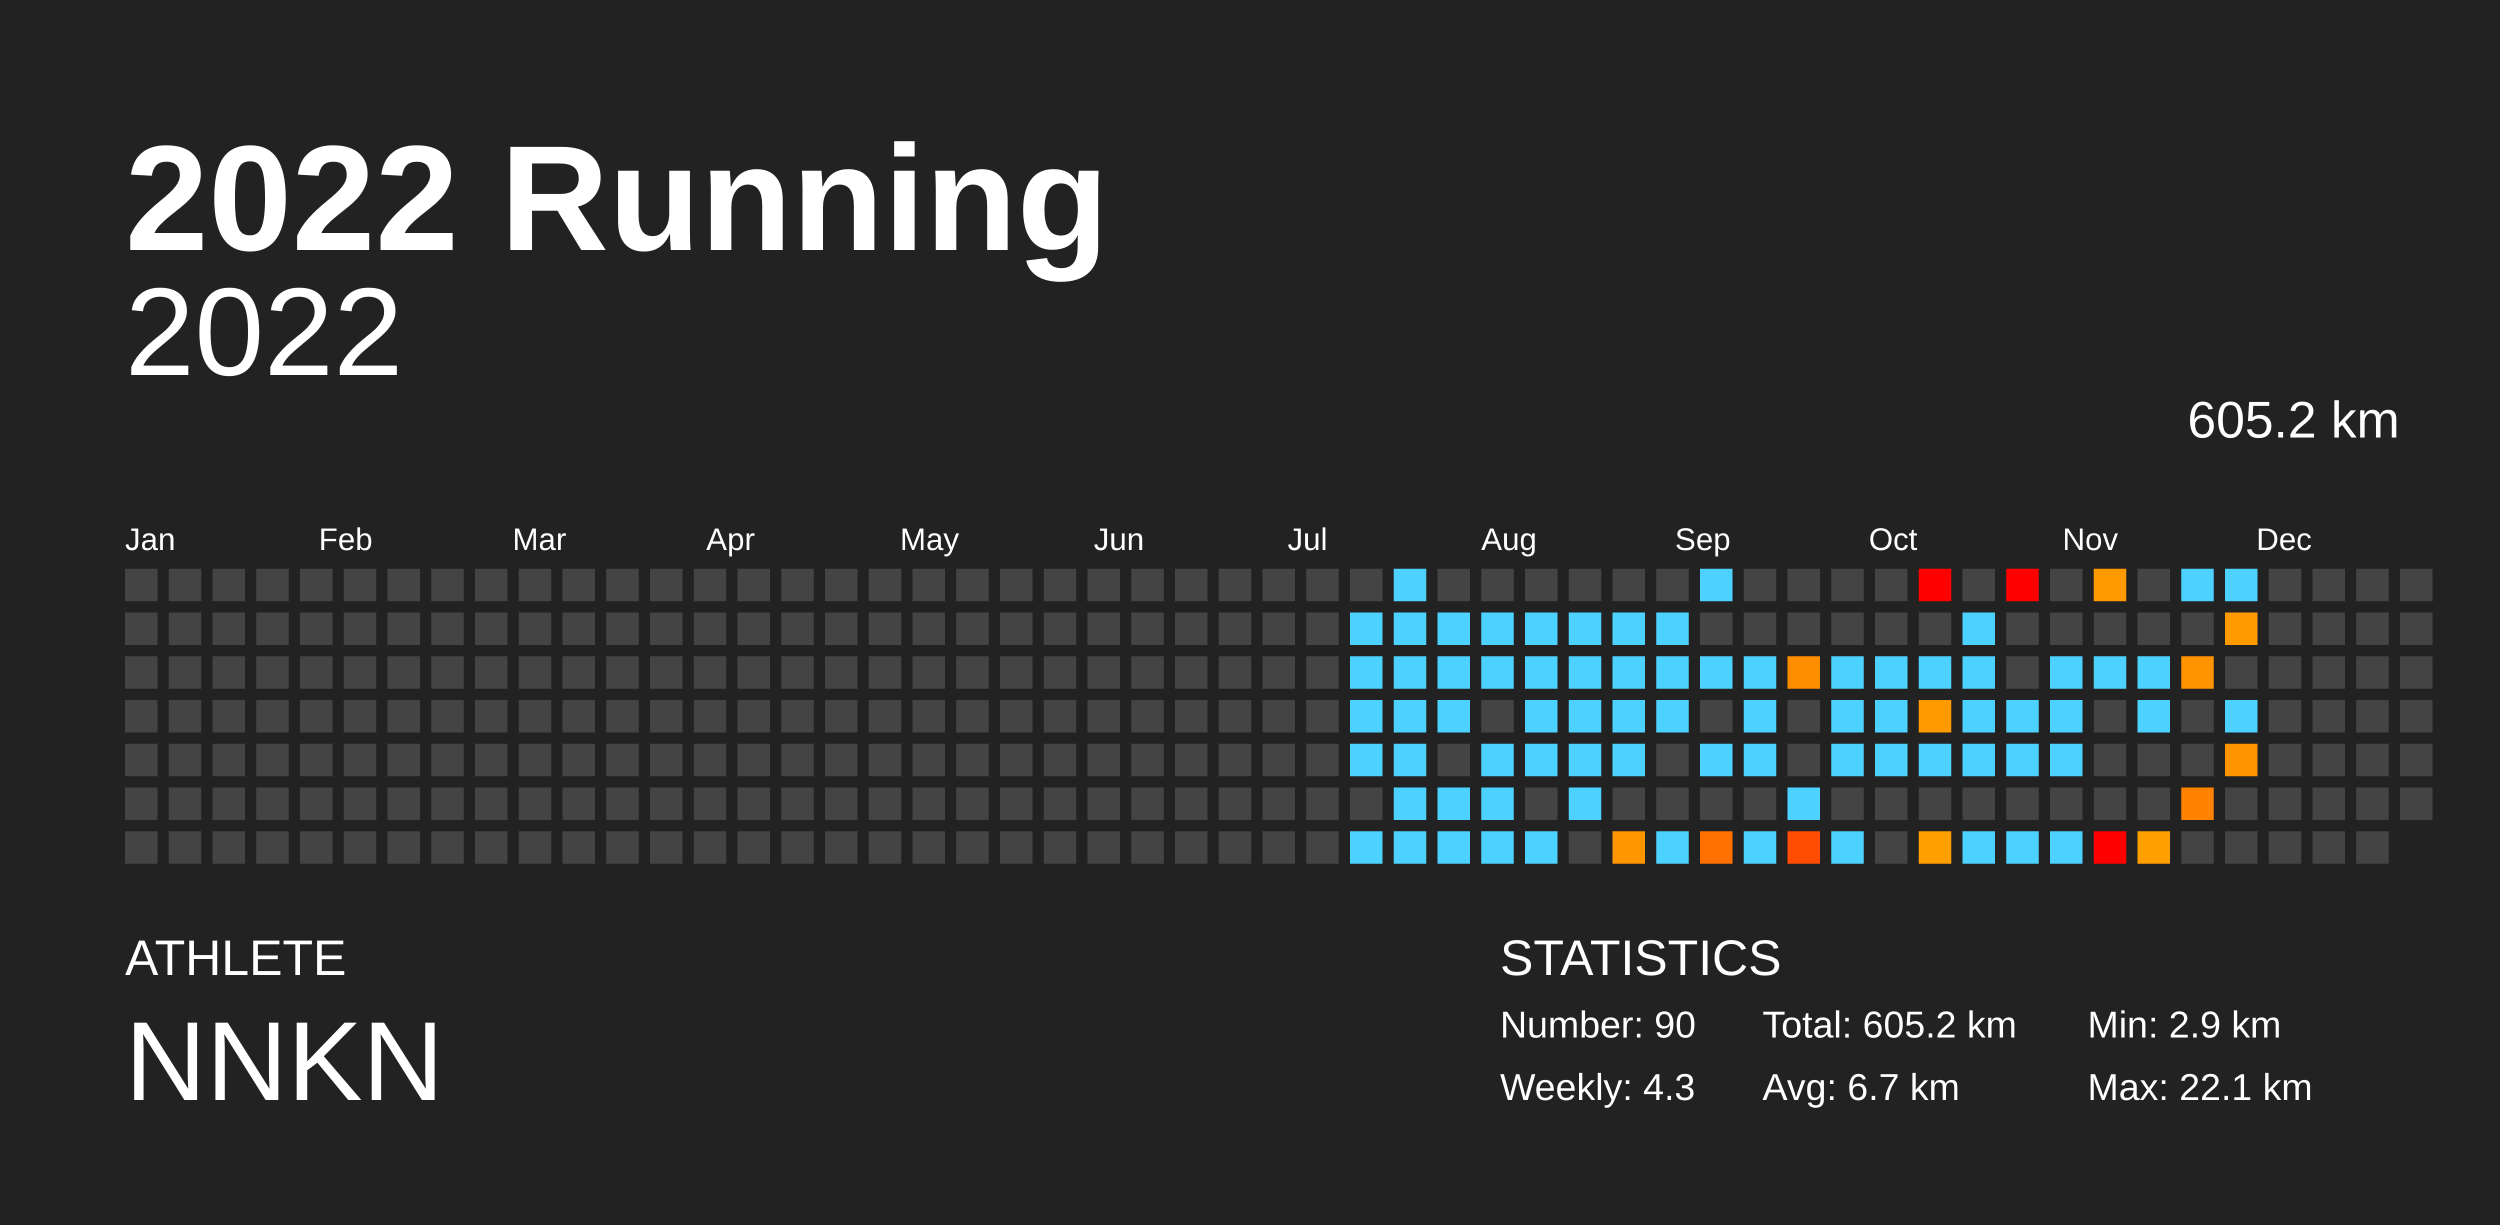
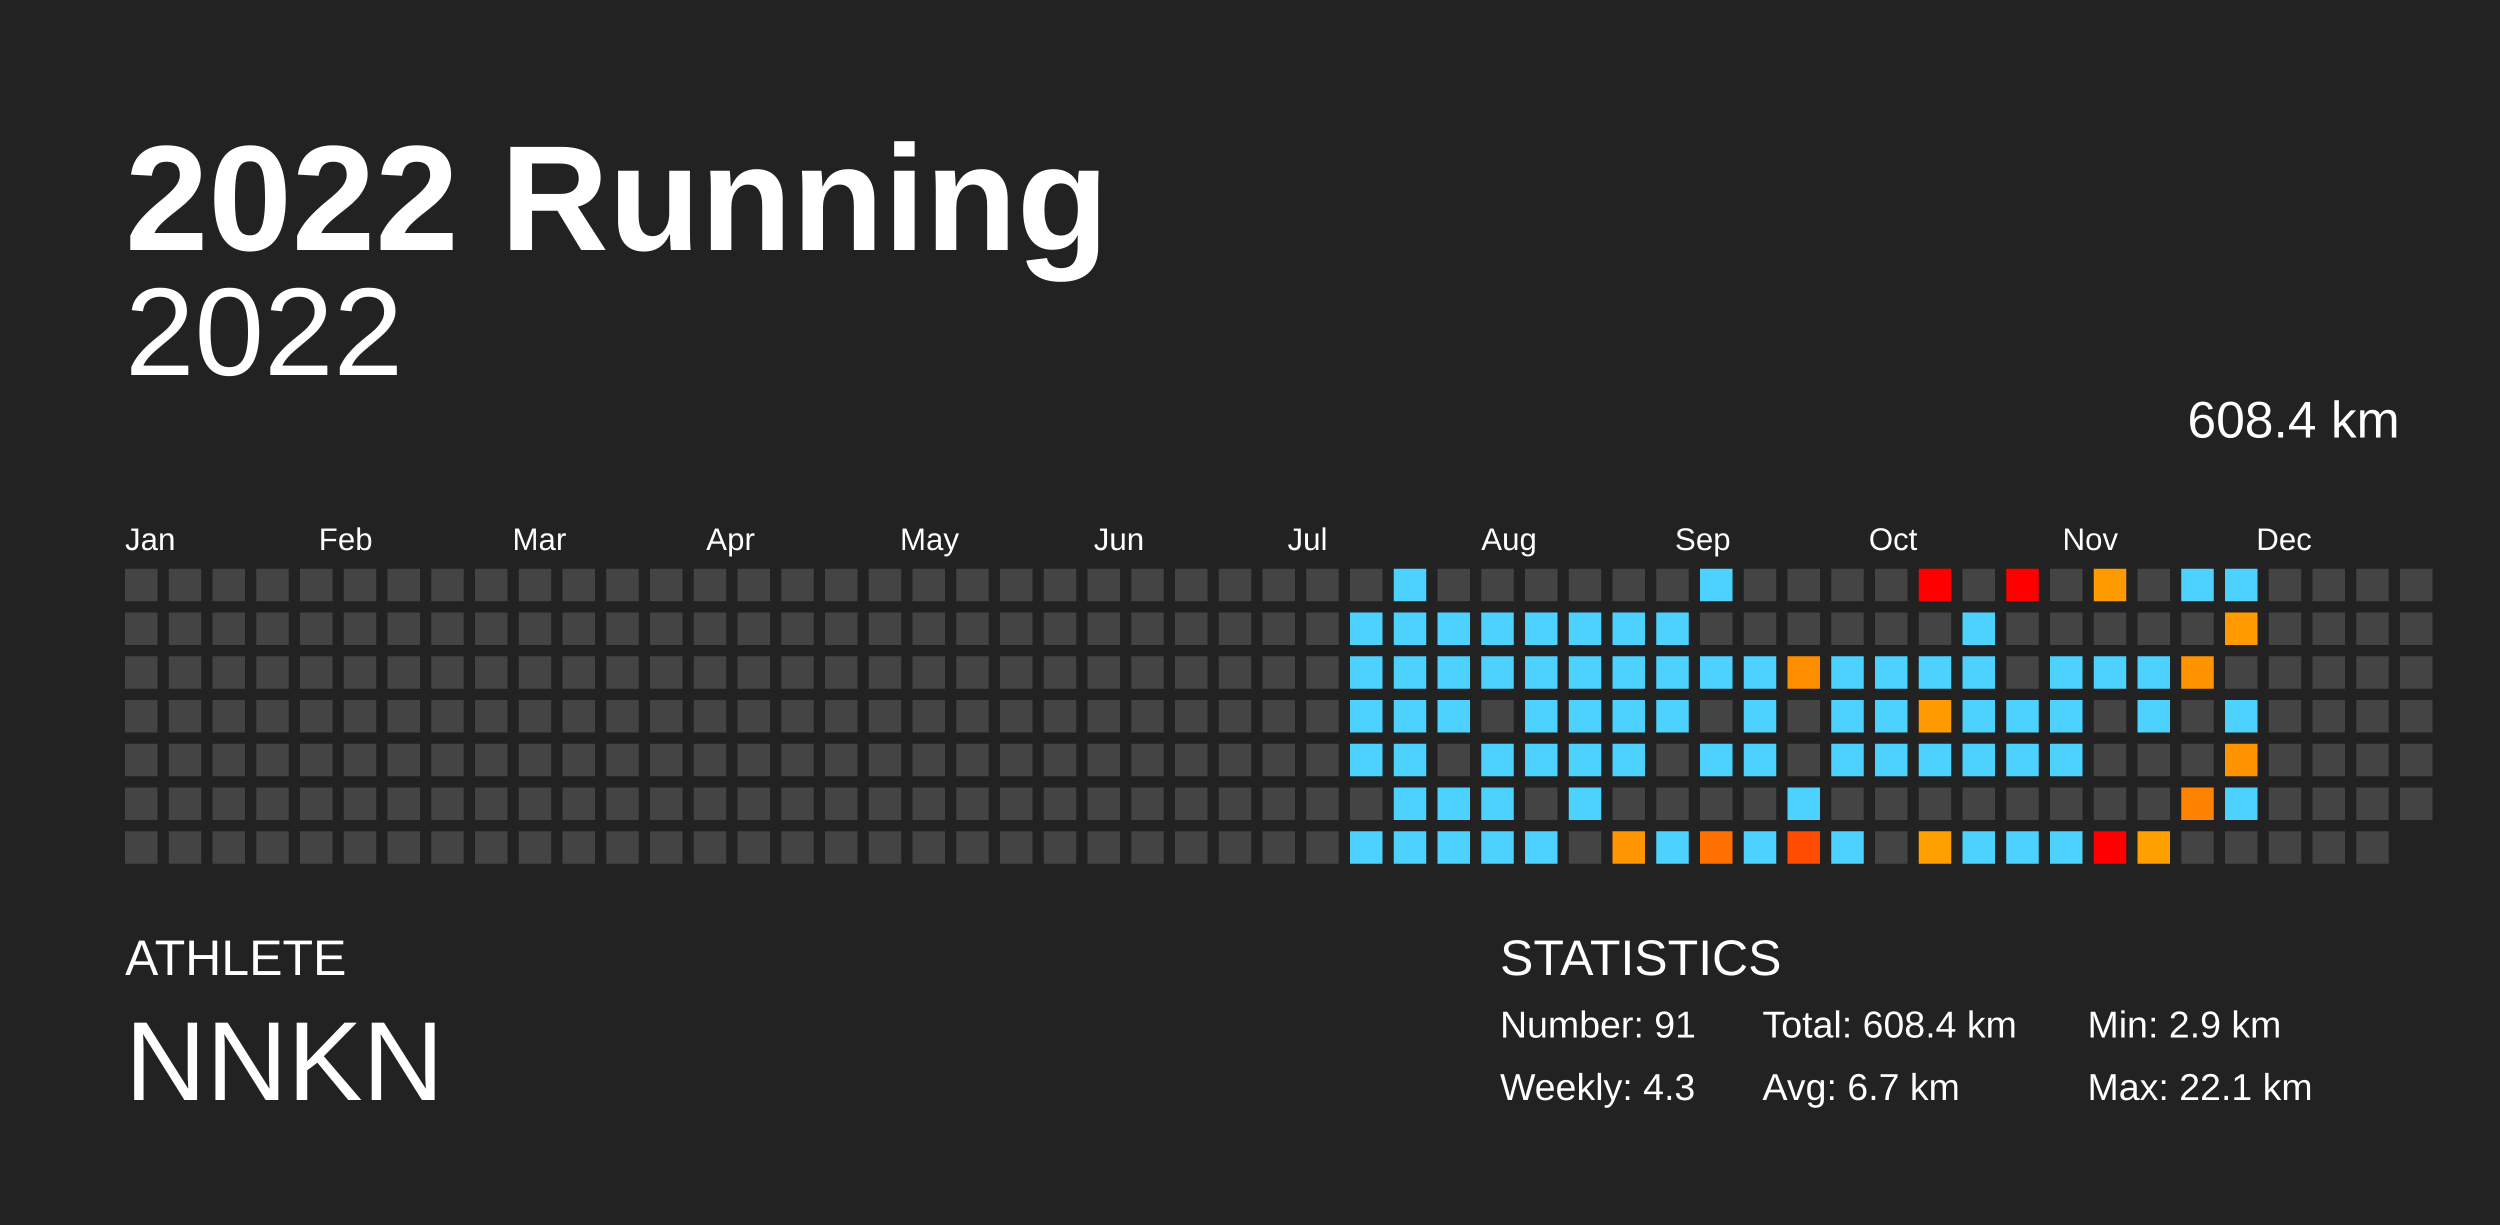
<svg xmlns="http://www.w3.org/2000/svg" baseProfile="full" height="98mm" version="1.1" viewBox="0,0,200,98" width="200mm">
  <defs />
  <rect fill="#222222" height="98" width="200" x="0" y="0" />
  <text fill="#FFFFFF" style="font-size:12px; font-family:Arial; font-weight:bold;" x="10" y="20">2022 Running</text>
  <text fill="#FFFFFF" style="font-size:4px; font-family:Arial" x="10" y="78">ATHLETE</text>
  <text fill="#FFFFFF" style="font-size:9px; font-family:Arial" x="10" y="88">NNKN</text>
  <text fill="#FFFFFF" style="font-size:4px; font-family:Arial" x="120" y="78">STATISTICS</text>
-   <text fill="#FFFFFF" style="font-size:3px; font-family:Arial" x="120" y="83">Number: 90</text>
+   <text fill="#FFFFFF" style="font-size:3px; font-family:Arial" x="120" y="83">Number: 91</text>
  <text fill="#FFFFFF" style="font-size:3px; font-family:Arial" x="120" y="88">Weekly: 4.3</text>
-   <text fill="#FFFFFF" style="font-size:3px; font-family:Arial" x="141" y="83">Total: 605.2 km</text>
+   <text fill="#FFFFFF" style="font-size:3px; font-family:Arial" x="141" y="83">Total: 608.4 km</text>
  <text fill="#FFFFFF" style="font-size:3px; font-family:Arial" x="141" y="88">Avg: 6.7 km</text>
  <text fill="#FFFFFF" style="font-size:3px; font-family:Arial" x="167" y="83">Min: 2.9 km</text>
  <text fill="#FFFFFF" style="font-size:3px; font-family:Arial" x="167" y="88">Max: 22.1 km</text>
  <text alignment-baseline="hanging" fill="#FFFFFF" style="font-size:10.0px; font-family:Arial;" x="10" y="30">2022</text>
-   <text alignment-baseline="hanging" fill="#FFFFFF" style="font-size:4.125px; font-family:Arial;" x="175" y="35">605.2 km</text>
+   <text alignment-baseline="hanging" fill="#FFFFFF" style="font-size:4.125px; font-family:Arial;" x="175" y="35">608.4 km</text>
  <text fill="#FFFFFF" style="font-size:2.5px; font-family:Arial" x="10.0" y="44">Jan</text>
  <text fill="#FFFFFF" style="font-size:2.5px; font-family:Arial" x="25.5" y="44">Feb</text>
  <text fill="#FFFFFF" style="font-size:2.5px; font-family:Arial" x="41.0" y="44">Mar</text>
  <text fill="#FFFFFF" style="font-size:2.5px; font-family:Arial" x="56.5" y="44">Apr</text>
  <text fill="#FFFFFF" style="font-size:2.5px; font-family:Arial" x="72.0" y="44">May</text>
  <text fill="#FFFFFF" style="font-size:2.5px; font-family:Arial" x="87.5" y="44">Jun</text>
  <text fill="#FFFFFF" style="font-size:2.5px; font-family:Arial" x="103.0" y="44">Jul</text>
  <text fill="#FFFFFF" style="font-size:2.5px; font-family:Arial" x="118.5" y="44">Aug</text>
  <text fill="#FFFFFF" style="font-size:2.5px; font-family:Arial" x="134.0" y="44">Sep</text>
  <text fill="#FFFFFF" style="font-size:2.5px; font-family:Arial" x="149.5" y="44">Oct</text>
  <text fill="#FFFFFF" style="font-size:2.5px; font-family:Arial" x="165.0" y="44">Nov</text>
  <text fill="#FFFFFF" style="font-size:2.5px; font-family:Arial" x="180.5" y="44">Dec</text>
  <rect fill="#444444" height="2.6" width="2.6" x="10.0" y="45.5" />
  <rect fill="#444444" height="2.6" width="2.6" x="10.0" y="49.0" />
  <rect fill="#444444" height="2.6" width="2.6" x="10.0" y="52.5" />
  <rect fill="#444444" height="2.6" width="2.6" x="10.0" y="56.0" />
  <rect fill="#444444" height="2.6" width="2.6" x="10.0" y="59.5" />
  <rect fill="#444444" height="2.6" width="2.6" x="10.0" y="63.0" />
  <rect fill="#444444" height="2.6" width="2.6" x="10.0" y="66.5" />
  <rect fill="#444444" height="2.6" width="2.6" x="13.5" y="45.5" />
  <rect fill="#444444" height="2.6" width="2.6" x="13.5" y="49.0" />
  <rect fill="#444444" height="2.6" width="2.6" x="13.5" y="52.5" />
  <rect fill="#444444" height="2.6" width="2.6" x="13.5" y="56.0" />
  <rect fill="#444444" height="2.6" width="2.6" x="13.5" y="59.5" />
  <rect fill="#444444" height="2.6" width="2.6" x="13.5" y="63.0" />
  <rect fill="#444444" height="2.6" width="2.6" x="13.5" y="66.5" />
  <rect fill="#444444" height="2.6" width="2.6" x="17.0" y="45.5" />
  <rect fill="#444444" height="2.6" width="2.6" x="17.0" y="49.0" />
  <rect fill="#444444" height="2.6" width="2.6" x="17.0" y="52.5" />
  <rect fill="#444444" height="2.6" width="2.6" x="17.0" y="56.0" />
  <rect fill="#444444" height="2.6" width="2.6" x="17.0" y="59.5" />
  <rect fill="#444444" height="2.6" width="2.6" x="17.0" y="63.0" />
  <rect fill="#444444" height="2.6" width="2.6" x="17.0" y="66.5" />
  <rect fill="#444444" height="2.6" width="2.6" x="20.5" y="45.5" />
  <rect fill="#444444" height="2.6" width="2.6" x="20.5" y="49.0" />
  <rect fill="#444444" height="2.6" width="2.6" x="20.5" y="52.5" />
  <rect fill="#444444" height="2.6" width="2.6" x="20.5" y="56.0" />
  <rect fill="#444444" height="2.6" width="2.6" x="20.5" y="59.5" />
  <rect fill="#444444" height="2.6" width="2.6" x="20.5" y="63.0" />
  <rect fill="#444444" height="2.6" width="2.6" x="20.5" y="66.5" />
  <rect fill="#444444" height="2.6" width="2.6" x="24.0" y="45.5" />
  <rect fill="#444444" height="2.6" width="2.6" x="24.0" y="49.0" />
  <rect fill="#444444" height="2.6" width="2.6" x="24.0" y="52.5" />
  <rect fill="#444444" height="2.6" width="2.6" x="24.0" y="56.0" />
  <rect fill="#444444" height="2.6" width="2.6" x="24.0" y="59.5" />
  <rect fill="#444444" height="2.6" width="2.6" x="24.0" y="63.0" />
  <rect fill="#444444" height="2.6" width="2.6" x="24.0" y="66.5" />
  <rect fill="#444444" height="2.6" width="2.6" x="27.5" y="45.5" />
  <rect fill="#444444" height="2.6" width="2.6" x="27.5" y="49.0" />
  <rect fill="#444444" height="2.6" width="2.6" x="27.5" y="52.5" />
  <rect fill="#444444" height="2.6" width="2.6" x="27.5" y="56.0" />
  <rect fill="#444444" height="2.6" width="2.6" x="27.5" y="59.5" />
  <rect fill="#444444" height="2.6" width="2.6" x="27.5" y="63.0" />
  <rect fill="#444444" height="2.6" width="2.6" x="27.5" y="66.5" />
  <rect fill="#444444" height="2.6" width="2.6" x="31.0" y="45.5" />
  <rect fill="#444444" height="2.6" width="2.6" x="31.0" y="49.0" />
  <rect fill="#444444" height="2.6" width="2.6" x="31.0" y="52.5" />
  <rect fill="#444444" height="2.6" width="2.6" x="31.0" y="56.0" />
  <rect fill="#444444" height="2.6" width="2.6" x="31.0" y="59.5" />
  <rect fill="#444444" height="2.6" width="2.6" x="31.0" y="63.0" />
  <rect fill="#444444" height="2.6" width="2.6" x="31.0" y="66.5" />
  <rect fill="#444444" height="2.6" width="2.6" x="34.5" y="45.5" />
  <rect fill="#444444" height="2.6" width="2.6" x="34.5" y="49.0" />
  <rect fill="#444444" height="2.6" width="2.6" x="34.5" y="52.5" />
  <rect fill="#444444" height="2.6" width="2.6" x="34.5" y="56.0" />
  <rect fill="#444444" height="2.6" width="2.6" x="34.5" y="59.5" />
  <rect fill="#444444" height="2.6" width="2.6" x="34.5" y="63.0" />
  <rect fill="#444444" height="2.6" width="2.6" x="34.5" y="66.5" />
  <rect fill="#444444" height="2.6" width="2.6" x="38.0" y="45.5" />
  <rect fill="#444444" height="2.6" width="2.6" x="38.0" y="49.0" />
  <rect fill="#444444" height="2.6" width="2.6" x="38.0" y="52.5" />
  <rect fill="#444444" height="2.6" width="2.6" x="38.0" y="56.0" />
  <rect fill="#444444" height="2.6" width="2.6" x="38.0" y="59.5" />
  <rect fill="#444444" height="2.6" width="2.6" x="38.0" y="63.0" />
  <rect fill="#444444" height="2.6" width="2.6" x="38.0" y="66.5" />
  <rect fill="#444444" height="2.6" width="2.6" x="41.5" y="45.5" />
  <rect fill="#444444" height="2.6" width="2.6" x="41.5" y="49.0" />
  <rect fill="#444444" height="2.6" width="2.6" x="41.5" y="52.5" />
  <rect fill="#444444" height="2.6" width="2.6" x="41.5" y="56.0" />
  <rect fill="#444444" height="2.6" width="2.6" x="41.5" y="59.5" />
  <rect fill="#444444" height="2.6" width="2.6" x="41.5" y="63.0" />
  <rect fill="#444444" height="2.6" width="2.6" x="41.5" y="66.5" />
  <rect fill="#444444" height="2.6" width="2.6" x="45.0" y="45.5" />
  <rect fill="#444444" height="2.6" width="2.6" x="45.0" y="49.0" />
  <rect fill="#444444" height="2.6" width="2.6" x="45.0" y="52.5" />
  <rect fill="#444444" height="2.6" width="2.6" x="45.0" y="56.0" />
  <rect fill="#444444" height="2.6" width="2.6" x="45.0" y="59.5" />
  <rect fill="#444444" height="2.6" width="2.6" x="45.0" y="63.0" />
  <rect fill="#444444" height="2.6" width="2.6" x="45.0" y="66.5" />
  <rect fill="#444444" height="2.6" width="2.6" x="48.5" y="45.5" />
  <rect fill="#444444" height="2.6" width="2.6" x="48.5" y="49.0" />
  <rect fill="#444444" height="2.6" width="2.6" x="48.5" y="52.5" />
  <rect fill="#444444" height="2.6" width="2.6" x="48.5" y="56.0" />
  <rect fill="#444444" height="2.6" width="2.6" x="48.5" y="59.5" />
  <rect fill="#444444" height="2.6" width="2.6" x="48.5" y="63.0" />
  <rect fill="#444444" height="2.6" width="2.6" x="48.5" y="66.5" />
  <rect fill="#444444" height="2.6" width="2.6" x="52.0" y="45.5" />
  <rect fill="#444444" height="2.6" width="2.6" x="52.0" y="49.0" />
  <rect fill="#444444" height="2.6" width="2.6" x="52.0" y="52.5" />
  <rect fill="#444444" height="2.6" width="2.6" x="52.0" y="56.0" />
  <rect fill="#444444" height="2.6" width="2.6" x="52.0" y="59.5" />
  <rect fill="#444444" height="2.6" width="2.6" x="52.0" y="63.0" />
  <rect fill="#444444" height="2.6" width="2.6" x="52.0" y="66.5" />
  <rect fill="#444444" height="2.6" width="2.6" x="55.5" y="45.5" />
  <rect fill="#444444" height="2.6" width="2.6" x="55.5" y="49.0" />
  <rect fill="#444444" height="2.6" width="2.6" x="55.5" y="52.5" />
  <rect fill="#444444" height="2.6" width="2.6" x="55.5" y="56.0" />
  <rect fill="#444444" height="2.6" width="2.6" x="55.5" y="59.5" />
  <rect fill="#444444" height="2.6" width="2.6" x="55.5" y="63.0" />
  <rect fill="#444444" height="2.6" width="2.6" x="55.5" y="66.5" />
  <rect fill="#444444" height="2.6" width="2.6" x="59.0" y="45.5" />
  <rect fill="#444444" height="2.6" width="2.6" x="59.0" y="49.0" />
  <rect fill="#444444" height="2.6" width="2.6" x="59.0" y="52.5" />
  <rect fill="#444444" height="2.6" width="2.6" x="59.0" y="56.0" />
  <rect fill="#444444" height="2.6" width="2.6" x="59.0" y="59.5" />
  <rect fill="#444444" height="2.6" width="2.6" x="59.0" y="63.0" />
  <rect fill="#444444" height="2.6" width="2.6" x="59.0" y="66.5" />
  <rect fill="#444444" height="2.6" width="2.6" x="62.5" y="45.5" />
  <rect fill="#444444" height="2.6" width="2.6" x="62.5" y="49.0" />
  <rect fill="#444444" height="2.6" width="2.6" x="62.5" y="52.5" />
  <rect fill="#444444" height="2.6" width="2.6" x="62.5" y="56.0" />
  <rect fill="#444444" height="2.6" width="2.6" x="62.5" y="59.5" />
  <rect fill="#444444" height="2.6" width="2.6" x="62.5" y="63.0" />
  <rect fill="#444444" height="2.6" width="2.6" x="62.5" y="66.5" />
  <rect fill="#444444" height="2.6" width="2.6" x="66.0" y="45.5" />
  <rect fill="#444444" height="2.6" width="2.6" x="66.0" y="49.0" />
  <rect fill="#444444" height="2.6" width="2.6" x="66.0" y="52.5" />
  <rect fill="#444444" height="2.6" width="2.6" x="66.0" y="56.0" />
  <rect fill="#444444" height="2.6" width="2.6" x="66.0" y="59.5" />
  <rect fill="#444444" height="2.6" width="2.6" x="66.0" y="63.0" />
  <rect fill="#444444" height="2.6" width="2.6" x="66.0" y="66.5" />
  <rect fill="#444444" height="2.6" width="2.6" x="69.5" y="45.5" />
  <rect fill="#444444" height="2.6" width="2.6" x="69.5" y="49.0" />
  <rect fill="#444444" height="2.6" width="2.6" x="69.5" y="52.5" />
  <rect fill="#444444" height="2.6" width="2.6" x="69.5" y="56.0" />
  <rect fill="#444444" height="2.6" width="2.6" x="69.5" y="59.5" />
  <rect fill="#444444" height="2.6" width="2.6" x="69.5" y="63.0" />
  <rect fill="#444444" height="2.6" width="2.6" x="69.5" y="66.5" />
  <rect fill="#444444" height="2.6" width="2.6" x="73.0" y="45.5" />
  <rect fill="#444444" height="2.6" width="2.6" x="73.0" y="49.0" />
  <rect fill="#444444" height="2.6" width="2.6" x="73.0" y="52.5" />
  <rect fill="#444444" height="2.6" width="2.6" x="73.0" y="56.0" />
  <rect fill="#444444" height="2.6" width="2.6" x="73.0" y="59.5" />
  <rect fill="#444444" height="2.6" width="2.6" x="73.0" y="63.0" />
  <rect fill="#444444" height="2.6" width="2.6" x="73.0" y="66.5" />
  <rect fill="#444444" height="2.6" width="2.6" x="76.5" y="45.5" />
  <rect fill="#444444" height="2.6" width="2.6" x="76.5" y="49.0" />
  <rect fill="#444444" height="2.6" width="2.6" x="76.5" y="52.5" />
  <rect fill="#444444" height="2.6" width="2.6" x="76.5" y="56.0" />
  <rect fill="#444444" height="2.6" width="2.6" x="76.5" y="59.5" />
  <rect fill="#444444" height="2.6" width="2.6" x="76.5" y="63.0" />
  <rect fill="#444444" height="2.6" width="2.6" x="76.5" y="66.5" />
  <rect fill="#444444" height="2.6" width="2.6" x="80.0" y="45.5" />
  <rect fill="#444444" height="2.6" width="2.6" x="80.0" y="49.0" />
  <rect fill="#444444" height="2.6" width="2.6" x="80.0" y="52.5" />
  <rect fill="#444444" height="2.6" width="2.6" x="80.0" y="56.0" />
  <rect fill="#444444" height="2.6" width="2.6" x="80.0" y="59.5" />
  <rect fill="#444444" height="2.6" width="2.6" x="80.0" y="63.0" />
  <rect fill="#444444" height="2.6" width="2.6" x="80.0" y="66.5" />
  <rect fill="#444444" height="2.6" width="2.6" x="83.5" y="45.5" />
  <rect fill="#444444" height="2.6" width="2.6" x="83.5" y="49.0" />
  <rect fill="#444444" height="2.6" width="2.6" x="83.5" y="52.5" />
  <rect fill="#444444" height="2.6" width="2.6" x="83.5" y="56.0" />
  <rect fill="#444444" height="2.6" width="2.6" x="83.5" y="59.5" />
  <rect fill="#444444" height="2.6" width="2.6" x="83.5" y="63.0" />
  <rect fill="#444444" height="2.6" width="2.6" x="83.5" y="66.5" />
  <rect fill="#444444" height="2.6" width="2.6" x="87.0" y="45.5" />
  <rect fill="#444444" height="2.6" width="2.6" x="87.0" y="49.0" />
  <rect fill="#444444" height="2.6" width="2.6" x="87.0" y="52.5" />
  <rect fill="#444444" height="2.6" width="2.6" x="87.0" y="56.0" />
  <rect fill="#444444" height="2.6" width="2.6" x="87.0" y="59.5" />
  <rect fill="#444444" height="2.6" width="2.6" x="87.0" y="63.0" />
  <rect fill="#444444" height="2.6" width="2.6" x="87.0" y="66.5" />
  <rect fill="#444444" height="2.6" width="2.6" x="90.5" y="45.5" />
  <rect fill="#444444" height="2.6" width="2.6" x="90.5" y="49.0" />
  <rect fill="#444444" height="2.6" width="2.6" x="90.5" y="52.5" />
  <rect fill="#444444" height="2.6" width="2.6" x="90.5" y="56.0" />
  <rect fill="#444444" height="2.6" width="2.6" x="90.5" y="59.5" />
  <rect fill="#444444" height="2.6" width="2.6" x="90.5" y="63.0" />
  <rect fill="#444444" height="2.6" width="2.6" x="90.5" y="66.5" />
  <rect fill="#444444" height="2.6" width="2.6" x="94.0" y="45.5" />
  <rect fill="#444444" height="2.6" width="2.6" x="94.0" y="49.0" />
  <rect fill="#444444" height="2.6" width="2.6" x="94.0" y="52.5" />
  <rect fill="#444444" height="2.6" width="2.6" x="94.0" y="56.0" />
  <rect fill="#444444" height="2.6" width="2.6" x="94.0" y="59.5" />
  <rect fill="#444444" height="2.6" width="2.6" x="94.0" y="63.0" />
  <rect fill="#444444" height="2.6" width="2.6" x="94.0" y="66.5" />
  <rect fill="#444444" height="2.6" width="2.6" x="97.5" y="45.5" />
  <rect fill="#444444" height="2.6" width="2.6" x="97.5" y="49.0" />
  <rect fill="#444444" height="2.6" width="2.6" x="97.5" y="52.5" />
  <rect fill="#444444" height="2.6" width="2.6" x="97.5" y="56.0" />
  <rect fill="#444444" height="2.6" width="2.6" x="97.5" y="59.5" />
  <rect fill="#444444" height="2.6" width="2.6" x="97.5" y="63.0" />
  <rect fill="#444444" height="2.6" width="2.6" x="97.5" y="66.5" />
  <rect fill="#444444" height="2.6" width="2.6" x="101.0" y="45.5" />
  <rect fill="#444444" height="2.6" width="2.6" x="101.0" y="49.0" />
  <rect fill="#444444" height="2.6" width="2.6" x="101.0" y="52.5" />
  <rect fill="#444444" height="2.6" width="2.6" x="101.0" y="56.0" />
  <rect fill="#444444" height="2.6" width="2.6" x="101.0" y="59.5" />
  <rect fill="#444444" height="2.6" width="2.6" x="101.0" y="63.0" />
  <rect fill="#444444" height="2.6" width="2.6" x="101.0" y="66.5" />
  <rect fill="#444444" height="2.6" width="2.6" x="104.5" y="45.5" />
  <rect fill="#444444" height="2.6" width="2.6" x="104.5" y="49.0" />
  <rect fill="#444444" height="2.6" width="2.6" x="104.5" y="52.5" />
  <rect fill="#444444" height="2.6" width="2.6" x="104.5" y="56.0" />
  <rect fill="#444444" height="2.6" width="2.6" x="104.5" y="59.5" />
  <rect fill="#444444" height="2.6" width="2.6" x="104.5" y="63.0" />
  <rect fill="#444444" height="2.6" width="2.6" x="104.5" y="66.5" />
  <rect fill="#444444" height="2.6" width="2.6" x="108.0" y="45.5" />
  <rect fill="#4dd2ff" height="2.6" width="2.6" x="108.0" y="49.0" />
  <rect fill="#4dd2ff" height="2.6" width="2.6" x="108.0" y="52.5" />
  <rect fill="#4dd2ff" height="2.6" width="2.6" x="108.0" y="56.0" />
  <rect fill="#4dd2ff" height="2.6" width="2.6" x="108.0" y="59.5" />
  <rect fill="#444444" height="2.6" width="2.6" x="108.0" y="63.0" />
  <rect fill="#4dd2ff" height="2.6" width="2.6" x="108.0" y="66.5" />
  <rect fill="#4dd2ff" height="2.6" width="2.6" x="111.5" y="45.5" />
  <rect fill="#4dd2ff" height="2.6" width="2.6" x="111.5" y="49.0" />
  <rect fill="#4dd2ff" height="2.6" width="2.6" x="111.5" y="52.5" />
  <rect fill="#4dd2ff" height="2.6" width="2.6" x="111.5" y="56.0" />
  <rect fill="#4dd2ff" height="2.6" width="2.6" x="111.5" y="59.5" />
  <rect fill="#4dd2ff" height="2.6" width="2.6" x="111.5" y="63.0" />
  <rect fill="#4dd2ff" height="2.6" width="2.6" x="111.5" y="66.5" />
  <rect fill="#444444" height="2.6" width="2.6" x="115.0" y="45.5" />
  <rect fill="#4dd2ff" height="2.6" width="2.6" x="115.0" y="49.0" />
  <rect fill="#4dd2ff" height="2.6" width="2.6" x="115.0" y="52.5" />
  <rect fill="#4dd2ff" height="2.6" width="2.6" x="115.0" y="56.0" />
  <rect fill="#444444" height="2.6" width="2.6" x="115.0" y="59.5" />
  <rect fill="#4dd2ff" height="2.6" width="2.6" x="115.0" y="63.0" />
  <rect fill="#4dd2ff" height="2.6" width="2.6" x="115.0" y="66.5" />
  <rect fill="#444444" height="2.6" width="2.6" x="118.5" y="45.5" />
  <rect fill="#4dd2ff" height="2.6" width="2.6" x="118.5" y="49.0" />
  <rect fill="#4dd2ff" height="2.6" width="2.6" x="118.5" y="52.5" />
  <rect fill="#444444" height="2.6" width="2.6" x="118.5" y="56.0" />
  <rect fill="#4dd2ff" height="2.6" width="2.6" x="118.5" y="59.5" />
  <rect fill="#4dd2ff" height="2.6" width="2.6" x="118.5" y="63.0" />
  <rect fill="#4dd2ff" height="2.6" width="2.6" x="118.5" y="66.5" />
  <rect fill="#444444" height="2.6" width="2.6" x="122.0" y="45.5" />
  <rect fill="#4dd2ff" height="2.6" width="2.6" x="122.0" y="49.0" />
  <rect fill="#4dd2ff" height="2.6" width="2.6" x="122.0" y="52.5" />
  <rect fill="#4dd2ff" height="2.6" width="2.6" x="122.0" y="56.0" />
  <rect fill="#4dd2ff" height="2.6" width="2.6" x="122.0" y="59.5" />
  <rect fill="#444444" height="2.6" width="2.6" x="122.0" y="63.0" />
  <rect fill="#4dd2ff" height="2.6" width="2.6" x="122.0" y="66.5" />
  <rect fill="#444444" height="2.6" width="2.6" x="125.5" y="45.5" />
  <rect fill="#4dd2ff" height="2.6" width="2.6" x="125.5" y="49.0" />
  <rect fill="#4dd2ff" height="2.6" width="2.6" x="125.5" y="52.5" />
  <rect fill="#4dd2ff" height="2.6" width="2.6" x="125.5" y="56.0" />
  <rect fill="#4dd2ff" height="2.6" width="2.6" x="125.5" y="59.5" />
  <rect fill="#4dd2ff" height="2.6" width="2.6" x="125.5" y="63.0" />
  <rect fill="#444444" height="2.6" width="2.6" x="125.5" y="66.5" />
  <rect fill="#444444" height="2.6" width="2.6" x="129.0" y="45.5" />
  <rect fill="#4dd2ff" height="2.6" width="2.6" x="129.0" y="49.0" />
  <rect fill="#4dd2ff" height="2.6" width="2.6" x="129.0" y="52.5" />
  <rect fill="#4dd2ff" height="2.6" width="2.6" x="129.0" y="56.0" />
  <rect fill="#4dd2ff" height="2.6" width="2.6" x="129.0" y="59.5" />
  <rect fill="#444444" height="2.6" width="2.6" x="129.0" y="63.0" />
  <rect fill="#ff9500" height="2.6" width="2.6" x="129.0" y="66.5" />
  <rect fill="#444444" height="2.6" width="2.6" x="132.5" y="45.5" />
  <rect fill="#4dd2ff" height="2.6" width="2.6" x="132.5" y="49.0" />
  <rect fill="#4dd2ff" height="2.6" width="2.6" x="132.5" y="52.5" />
  <rect fill="#4dd2ff" height="2.6" width="2.6" x="132.5" y="56.0" />
  <rect fill="#444444" height="2.6" width="2.6" x="132.5" y="59.5" />
  <rect fill="#444444" height="2.6" width="2.6" x="132.5" y="63.0" />
  <rect fill="#4dd2ff" height="2.6" width="2.6" x="132.5" y="66.5" />
  <rect fill="#4dd2ff" height="2.6" width="2.6" x="136.0" y="45.5" />
  <rect fill="#444444" height="2.6" width="2.6" x="136.0" y="49.0" />
  <rect fill="#4dd2ff" height="2.6" width="2.6" x="136.0" y="52.5" />
  <rect fill="#444444" height="2.6" width="2.6" x="136.0" y="56.0" />
  <rect fill="#4dd2ff" height="2.6" width="2.6" x="136.0" y="59.5" />
  <rect fill="#444444" height="2.6" width="2.6" x="136.0" y="63.0" />
  <rect fill="#ff7000" height="2.6" width="2.6" x="136.0" y="66.5" />
  <rect fill="#444444" height="2.6" width="2.6" x="139.5" y="45.5" />
  <rect fill="#444444" height="2.6" width="2.6" x="139.5" y="49.0" />
  <rect fill="#4dd2ff" height="2.6" width="2.6" x="139.5" y="52.5" />
  <rect fill="#4dd2ff" height="2.6" width="2.6" x="139.5" y="56.0" />
  <rect fill="#4dd2ff" height="2.6" width="2.6" x="139.5" y="59.5" />
  <rect fill="#444444" height="2.6" width="2.6" x="139.5" y="63.0" />
  <rect fill="#4dd2ff" height="2.6" width="2.6" x="139.5" y="66.5" />
  <rect fill="#444444" height="2.6" width="2.6" x="143.0" y="45.5" />
  <rect fill="#444444" height="2.6" width="2.6" x="143.0" y="49.0" />
  <rect fill="#ff8d00" height="2.6" width="2.6" x="143.0" y="52.5" />
  <rect fill="#444444" height="2.6" width="2.6" x="143.0" y="56.0" />
  <rect fill="#444444" height="2.6" width="2.6" x="143.0" y="59.5" />
  <rect fill="#4dd2ff" height="2.6" width="2.6" x="143.0" y="63.0" />
  <rect fill="#ff4c00" height="2.6" width="2.6" x="143.0" y="66.5" />
  <rect fill="#444444" height="2.6" width="2.6" x="146.5" y="45.5" />
  <rect fill="#444444" height="2.6" width="2.6" x="146.5" y="49.0" />
  <rect fill="#4dd2ff" height="2.6" width="2.6" x="146.5" y="52.5" />
  <rect fill="#4dd2ff" height="2.6" width="2.6" x="146.5" y="56.0" />
  <rect fill="#4dd2ff" height="2.6" width="2.6" x="146.5" y="59.5" />
  <rect fill="#444444" height="2.6" width="2.6" x="146.5" y="63.0" />
  <rect fill="#4dd2ff" height="2.6" width="2.6" x="146.5" y="66.5" />
  <rect fill="#444444" height="2.6" width="2.6" x="150.0" y="45.5" />
  <rect fill="#444444" height="2.6" width="2.6" x="150.0" y="49.0" />
  <rect fill="#4dd2ff" height="2.6" width="2.6" x="150.0" y="52.5" />
  <rect fill="#4dd2ff" height="2.6" width="2.6" x="150.0" y="56.0" />
  <rect fill="#4dd2ff" height="2.6" width="2.6" x="150.0" y="59.5" />
  <rect fill="#444444" height="2.6" width="2.6" x="150.0" y="63.0" />
  <rect fill="#444444" height="2.6" width="2.6" x="150.0" y="66.5" />
  <rect fill="red" height="2.6" width="2.6" x="153.5" y="45.5" />
  <rect fill="#444444" height="2.6" width="2.6" x="153.5" y="49.0" />
  <rect fill="#4dd2ff" height="2.6" width="2.6" x="153.5" y="52.5" />
  <rect fill="#ff9b00" height="2.6" width="2.6" x="153.5" y="56.0" />
  <rect fill="#4dd2ff" height="2.6" width="2.6" x="153.5" y="59.5" />
  <rect fill="#444444" height="2.6" width="2.6" x="153.5" y="63.0" />
  <rect fill="#ff9f00" height="2.6" width="2.6" x="153.5" y="66.5" />
  <rect fill="#444444" height="2.6" width="2.6" x="157.0" y="45.5" />
  <rect fill="#4dd2ff" height="2.6" width="2.6" x="157.0" y="49.0" />
  <rect fill="#4dd2ff" height="2.6" width="2.6" x="157.0" y="52.5" />
  <rect fill="#4dd2ff" height="2.6" width="2.6" x="157.0" y="56.0" />
  <rect fill="#4dd2ff" height="2.6" width="2.6" x="157.0" y="59.5" />
  <rect fill="#444444" height="2.6" width="2.6" x="157.0" y="63.0" />
  <rect fill="#4dd2ff" height="2.6" width="2.6" x="157.0" y="66.5" />
  <rect fill="red" height="2.6" width="2.6" x="160.5" y="45.5" />
  <rect fill="#444444" height="2.6" width="2.6" x="160.5" y="49.0" />
  <rect fill="#444444" height="2.6" width="2.6" x="160.5" y="52.5" />
  <rect fill="#4dd2ff" height="2.6" width="2.6" x="160.5" y="56.0" />
  <rect fill="#4dd2ff" height="2.6" width="2.6" x="160.5" y="59.5" />
  <rect fill="#444444" height="2.6" width="2.6" x="160.5" y="63.0" />
  <rect fill="#4dd2ff" height="2.6" width="2.6" x="160.5" y="66.5" />
  <rect fill="#444444" height="2.6" width="2.6" x="164.0" y="45.5" />
  <rect fill="#444444" height="2.6" width="2.6" x="164.0" y="49.0" />
  <rect fill="#4dd2ff" height="2.6" width="2.6" x="164.0" y="52.5" />
  <rect fill="#4dd2ff" height="2.6" width="2.6" x="164.0" y="56.0" />
  <rect fill="#4dd2ff" height="2.6" width="2.6" x="164.0" y="59.5" />
  <rect fill="#444444" height="2.6" width="2.6" x="164.0" y="63.0" />
  <rect fill="#4dd2ff" height="2.6" width="2.6" x="164.0" y="66.5" />
  <rect fill="#ff9b00" height="2.6" width="2.6" x="167.5" y="45.5" />
  <rect fill="#444444" height="2.6" width="2.6" x="167.5" y="49.0" />
  <rect fill="#4dd2ff" height="2.6" width="2.6" x="167.5" y="52.5" />
  <rect fill="#444444" height="2.6" width="2.6" x="167.5" y="56.0" />
  <rect fill="#444444" height="2.6" width="2.6" x="167.5" y="59.5" />
  <rect fill="#444444" height="2.6" width="2.6" x="167.5" y="63.0" />
  <rect fill="red" height="2.6" width="2.6" x="167.5" y="66.5" />
  <rect fill="#444444" height="2.6" width="2.6" x="171.0" y="45.5" />
  <rect fill="#444444" height="2.6" width="2.6" x="171.0" y="49.0" />
  <rect fill="#4dd2ff" height="2.6" width="2.6" x="171.0" y="52.5" />
  <rect fill="#4dd2ff" height="2.6" width="2.6" x="171.0" y="56.0" />
  <rect fill="#444444" height="2.6" width="2.6" x="171.0" y="59.5" />
  <rect fill="#444444" height="2.6" width="2.6" x="171.0" y="63.0" />
  <rect fill="#ffa000" height="2.6" width="2.6" x="171.0" y="66.5" />
  <rect fill="#4dd2ff" height="2.6" width="2.6" x="174.5" y="45.5" />
  <rect fill="#444444" height="2.6" width="2.6" x="174.5" y="49.0" />
  <rect fill="#ff9300" height="2.6" width="2.6" x="174.5" y="52.5" />
  <rect fill="#444444" height="2.6" width="2.6" x="174.5" y="56.0" />
  <rect fill="#444444" height="2.6" width="2.6" x="174.5" y="59.5" />
  <rect fill="#ff8200" height="2.6" width="2.6" x="174.5" y="63.0" />
  <rect fill="#444444" height="2.6" width="2.6" x="174.5" y="66.5" />
  <rect fill="#4dd2ff" height="2.6" width="2.6" x="178.0" y="45.5" />
  <rect fill="#ff9b00" height="2.6" width="2.6" x="178.0" y="49.0" />
  <rect fill="#444444" height="2.6" width="2.6" x="178.0" y="52.5" />
  <rect fill="#4dd2ff" height="2.6" width="2.6" x="178.0" y="56.0" />
  <rect fill="#ff9300" height="2.6" width="2.6" x="178.0" y="59.5" />
-   <rect fill="#444444" height="2.6" width="2.6" x="178.0" y="63.0" />
+   <rect fill="#4dd2ff" height="2.6" width="2.6" x="178.0" y="63.0" />
  <rect fill="#444444" height="2.6" width="2.6" x="178.0" y="66.5" />
  <rect fill="#444444" height="2.6" width="2.6" x="181.5" y="45.5" />
  <rect fill="#444444" height="2.6" width="2.6" x="181.5" y="49.0" />
  <rect fill="#444444" height="2.6" width="2.6" x="181.5" y="52.5" />
  <rect fill="#444444" height="2.6" width="2.6" x="181.5" y="56.0" />
  <rect fill="#444444" height="2.6" width="2.6" x="181.5" y="59.5" />
  <rect fill="#444444" height="2.6" width="2.6" x="181.5" y="63.0" />
  <rect fill="#444444" height="2.6" width="2.6" x="181.5" y="66.5" />
  <rect fill="#444444" height="2.6" width="2.6" x="185.0" y="45.5" />
  <rect fill="#444444" height="2.6" width="2.6" x="185.0" y="49.0" />
  <rect fill="#444444" height="2.6" width="2.6" x="185.0" y="52.5" />
  <rect fill="#444444" height="2.6" width="2.6" x="185.0" y="56.0" />
  <rect fill="#444444" height="2.6" width="2.6" x="185.0" y="59.5" />
  <rect fill="#444444" height="2.6" width="2.6" x="185.0" y="63.0" />
  <rect fill="#444444" height="2.6" width="2.6" x="185.0" y="66.5" />
  <rect fill="#444444" height="2.6" width="2.6" x="188.5" y="45.5" />
  <rect fill="#444444" height="2.6" width="2.6" x="188.5" y="49.0" />
  <rect fill="#444444" height="2.6" width="2.6" x="188.5" y="52.5" />
  <rect fill="#444444" height="2.6" width="2.6" x="188.5" y="56.0" />
  <rect fill="#444444" height="2.6" width="2.6" x="188.5" y="59.5" />
  <rect fill="#444444" height="2.6" width="2.6" x="188.5" y="63.0" />
  <rect fill="#444444" height="2.6" width="2.6" x="188.5" y="66.5" />
  <rect fill="#444444" height="2.6" width="2.6" x="192.0" y="45.5" />
  <rect fill="#444444" height="2.6" width="2.6" x="192.0" y="49.0" />
  <rect fill="#444444" height="2.6" width="2.6" x="192.0" y="52.5" />
  <rect fill="#444444" height="2.6" width="2.6" x="192.0" y="56.0" />
  <rect fill="#444444" height="2.6" width="2.6" x="192.0" y="59.5" />
  <rect fill="#444444" height="2.6" width="2.6" x="192.0" y="63.0" />
</svg>
